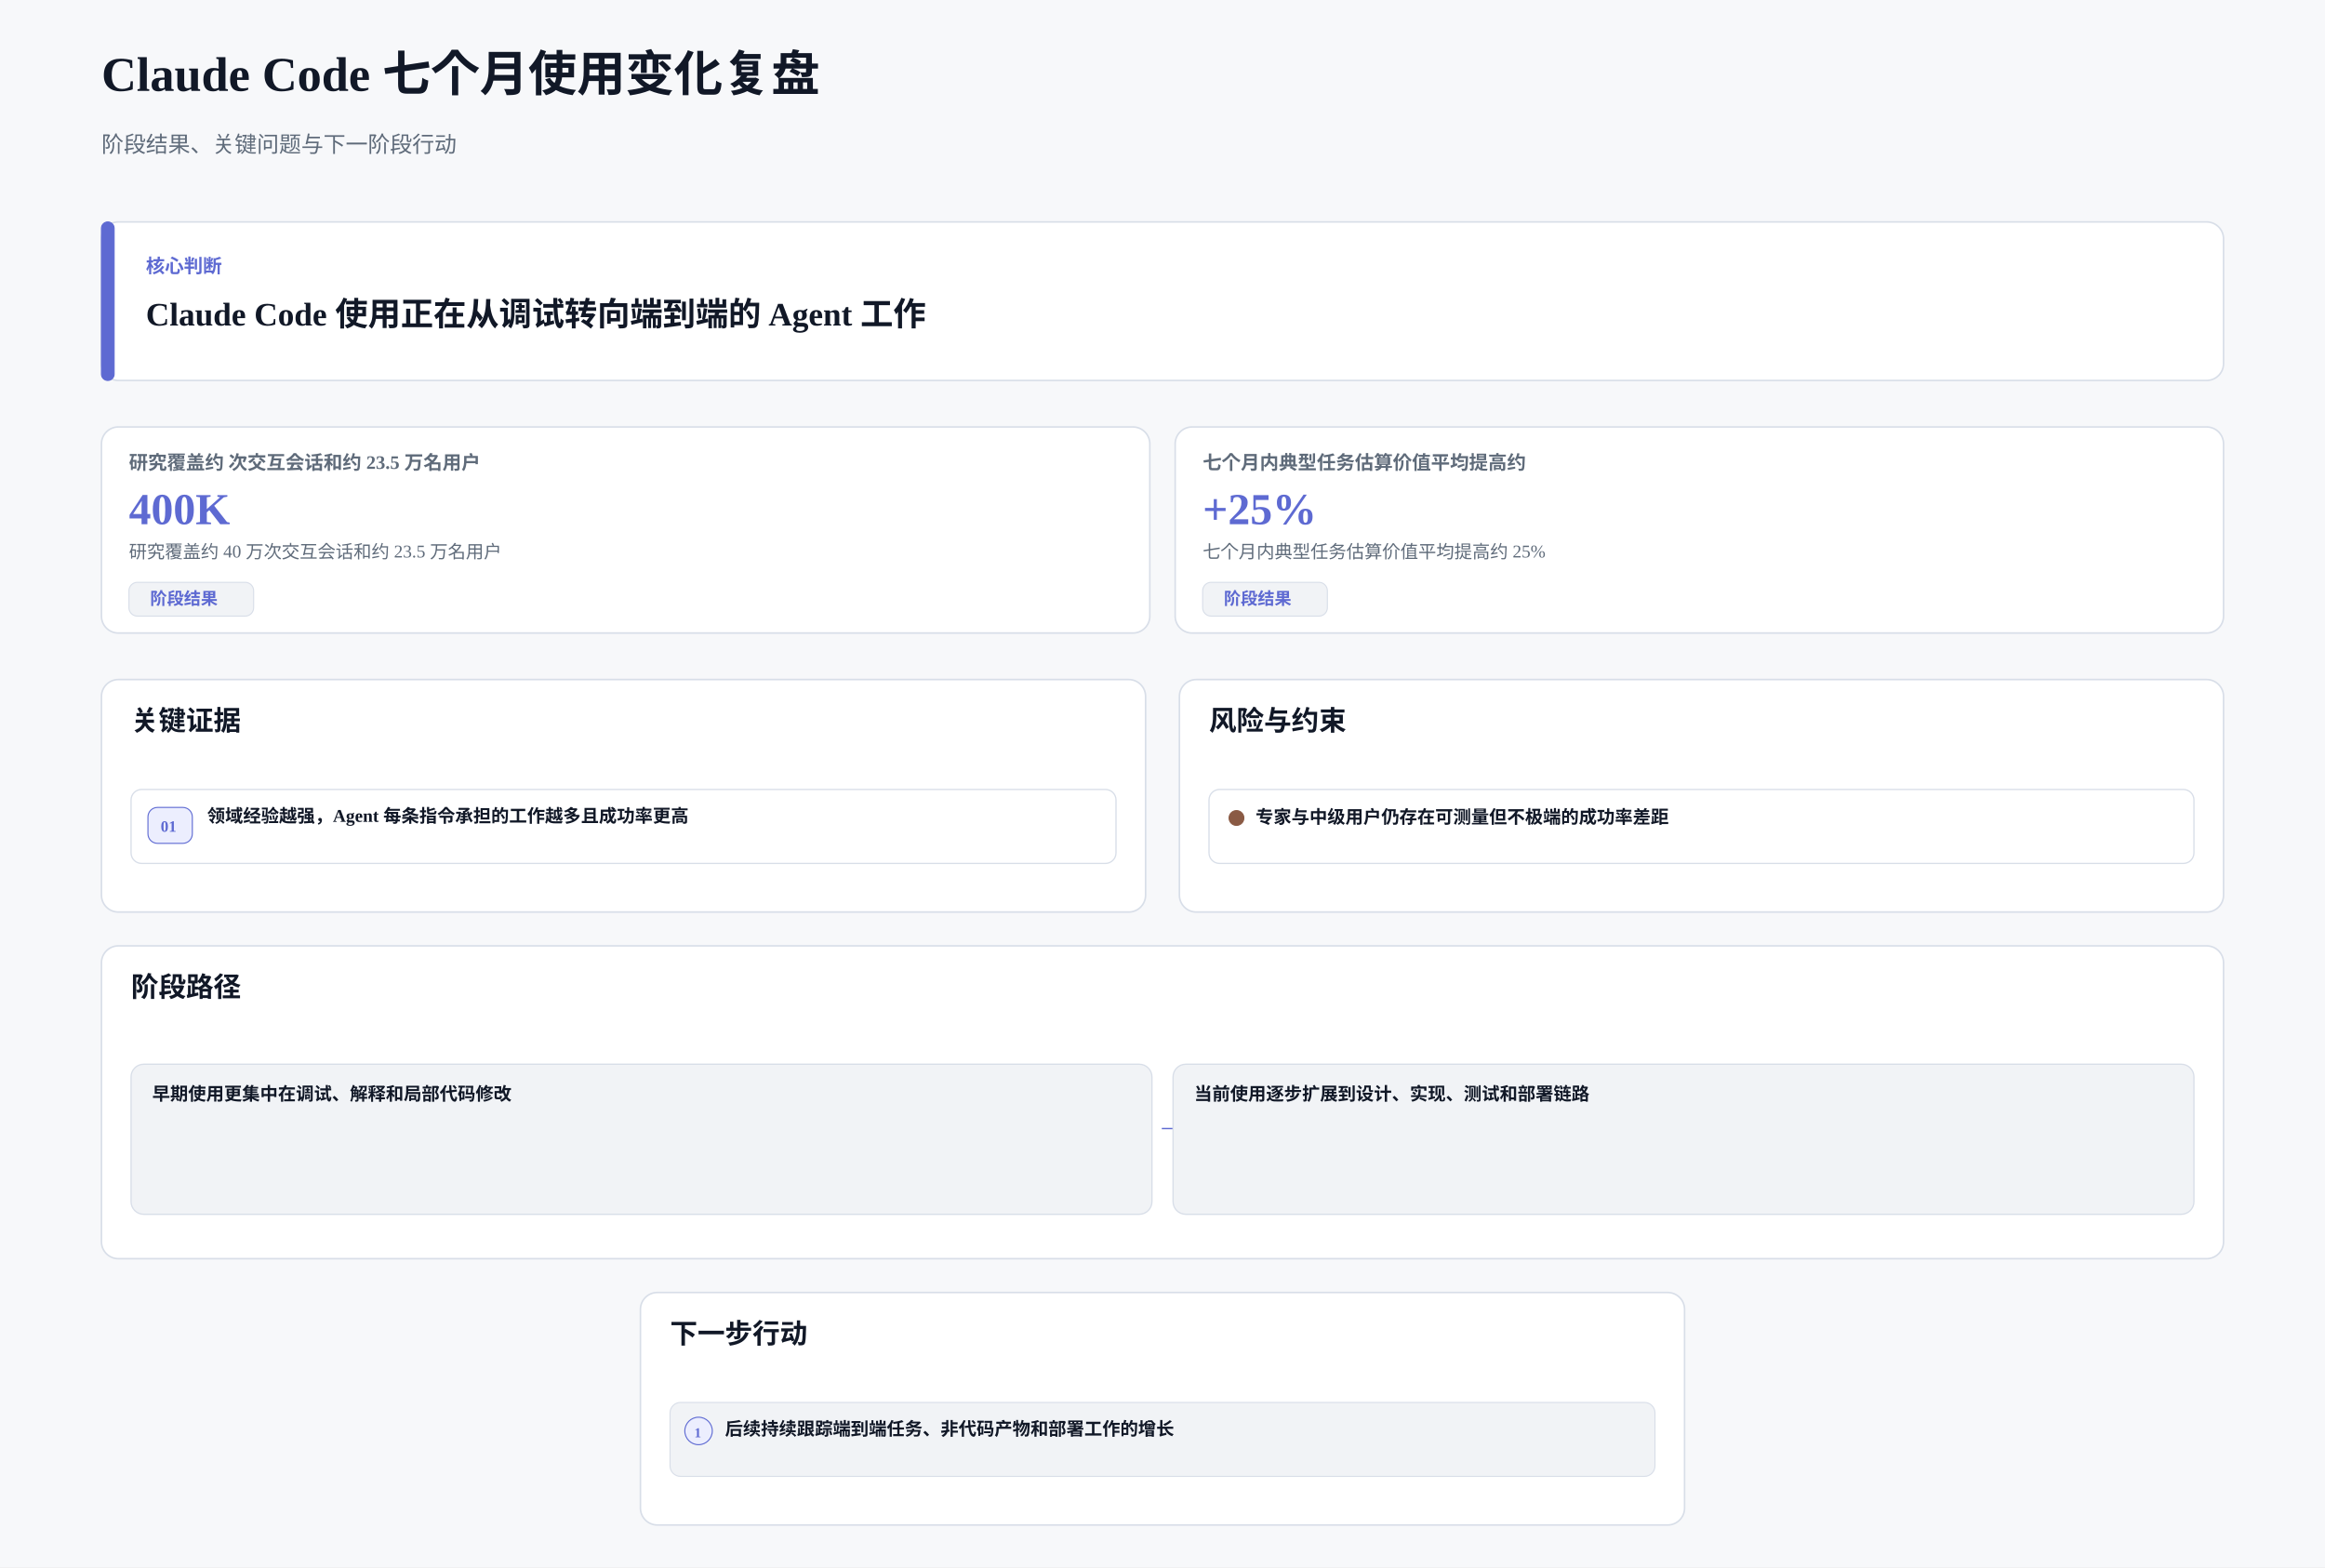
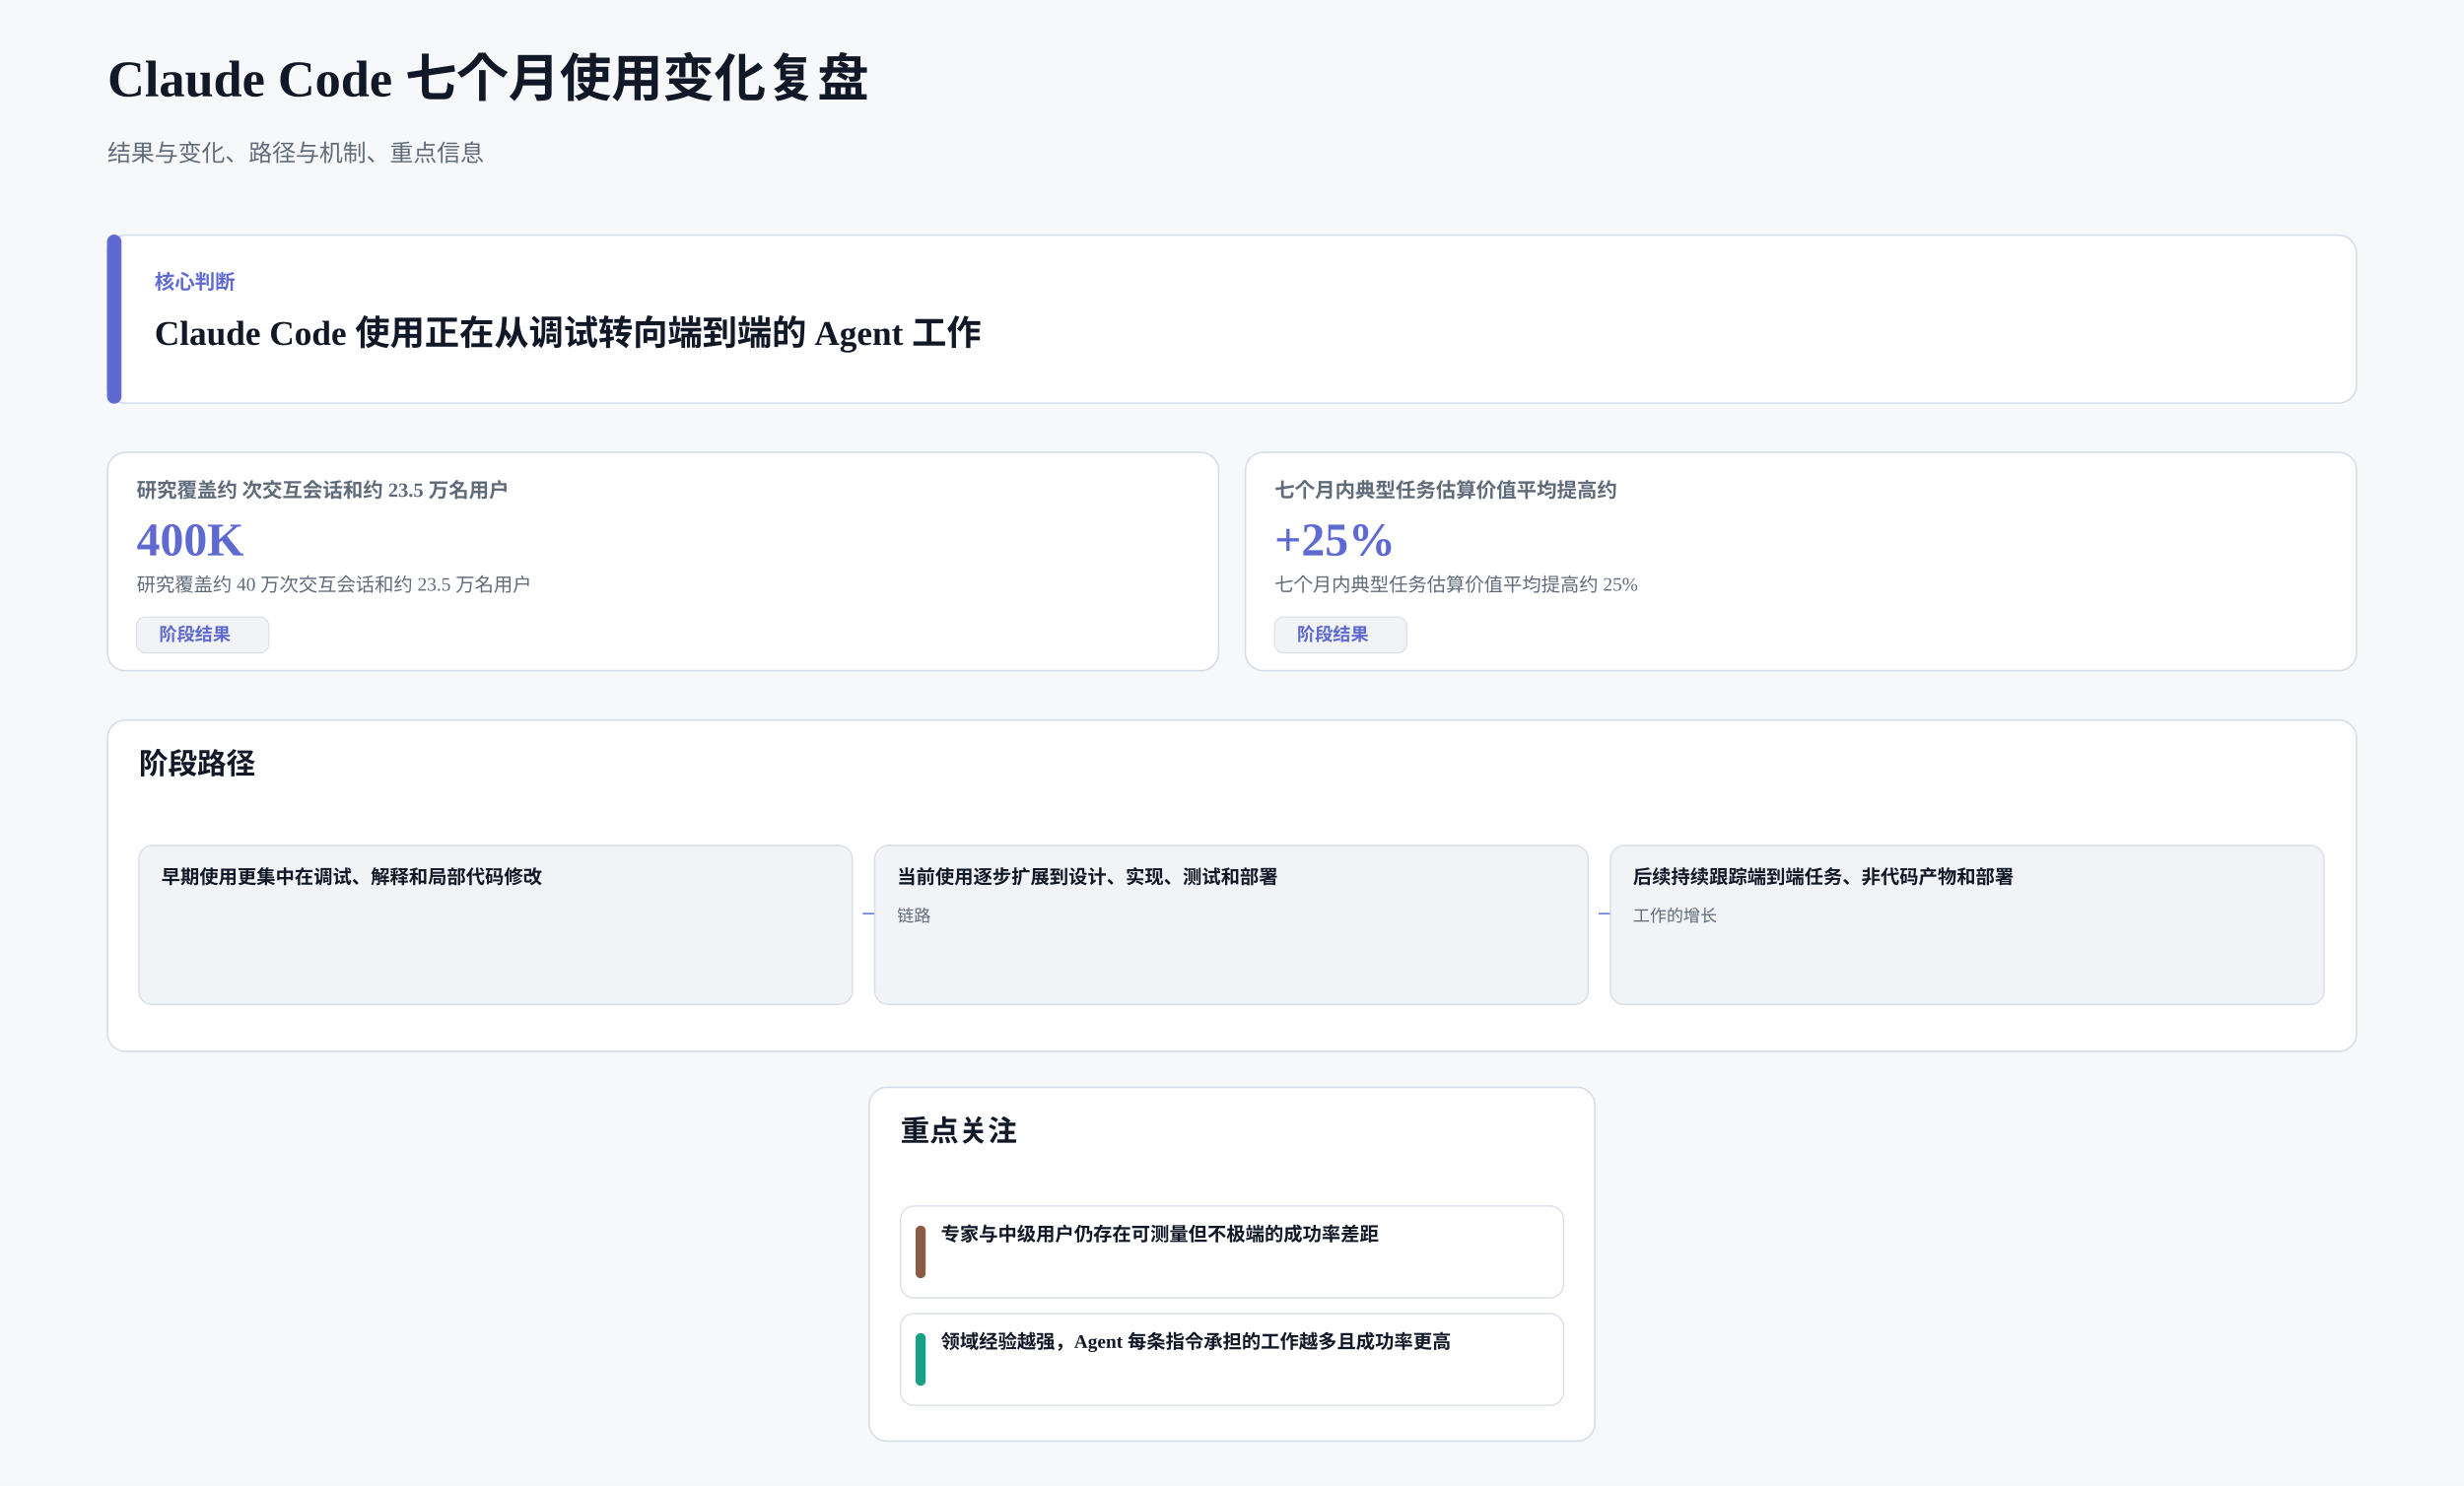
- <svg xmlns="http://www.w3.org/2000/svg" width="2200" height="1483" viewBox="0 0 2200 1483" data-layout-engine="v4" data-layout="expression-canvas" data-pipeline-version="4.4" data-expression-mode="modular-canvas" data-page-skeleton="past-future-split">
-   <rect x="0" y="0" width="2200" height="1483" rx="0" fill="#F7F8FA" stroke="#F7F8FA" stroke-width="0" />
+ <svg xmlns="http://www.w3.org/2000/svg" width="2200" height="1327" viewBox="0 0 2200 1327" data-layout-engine="v4" data-layout="expression-canvas" data-pipeline-version="4.4" data-expression-mode="modular-canvas" data-page-skeleton="past-future-split">
+   <rect x="0" y="0" width="2200" height="1327" rx="0" fill="#F7F8FA" stroke="#F7F8FA" stroke-width="0" />
  <g>
    <g data-v43-block="title" data-block-type="title" data-x="96" data-y="40" data-width="2008" data-height="170" data-column="full">
      <text x="96" y="86" font-size="46" fill="#111827" font-weight="700">
        <tspan x="96" dy="0">Claude Code 七个月使用变化复盘</tspan>
      </text>
      <text x="96" y="144" font-size="21" fill="#5F6B7A" font-weight="500">
-         <tspan x="96" dy="0">阶段结果、关键问题与下一阶段行动</tspan>
+         <tspan x="96" dy="0">结果与变化、路径与机制、重点信息</tspan>
      </text>
    </g>
    <g data-v43-block="statement" data-block-type="statement" data-x="96" data-y="210" data-width="2008" data-height="150" data-column="full">
      <rect x="96" y="210" width="2008" height="150" rx="16" fill="#FFFFFF" stroke="#D8DEE8" stroke-width="1.5" />
      <rect x="96" y="210" width="12" height="150" rx="6" fill="#5E6AD2" stroke="#5E6AD2" stroke-width="1" />
      <text x="138" y="258" font-size="18" fill="#5E6AD2" font-weight="700">
        <tspan x="138" dy="0">核心判断</tspan>
      </text>
      <text x="138" y="308" font-size="31" fill="#111827" font-weight="700">
        <tspan x="138" dy="0">Claude Code 使用正在从调试转向端到端的 Agent 工作</tspan>
      </text>
    </g>
    <g data-v43-block="metrics" data-block-type="metric-group" data-x="96" data-y="404" data-width="2008" data-height="195" data-column="full">
      <rect x="96" y="404" width="992" height="195" rx="16" fill="#FFFFFF" stroke="#D8DEE8" stroke-width="1.5" data-tone-group="parallel-metrics" data-metric-card="true" data-metric-row="0" />
      <text x="122" y="444" font-size="18" fill="#5F6B7A" font-weight="700">
        <tspan x="122" dy="0">研究覆盖约 次交互会话和约 23.5 万名用户</tspan>
      </text>
      <text x="122" y="496" font-size="42" fill="#5E6AD2" font-weight="700">
        <tspan x="122" dy="0">400K</tspan>
      </text>
      <text x="122" y="528" font-size="17" fill="#5F6B7A" font-weight="500">
        <tspan x="122" dy="0">研究覆盖约 40 万次交互会话和约 23.5 万名用户</tspan>
      </text>
      <rect x="122" y="551" width="118" height="32" rx="8" fill="#F1F3F6" stroke="#D8DEE8" stroke-width="1" />
      <text x="142" y="572" font-size="16" fill="#5E6AD2" font-weight="700">
        <tspan x="142" dy="0">阶段结果</tspan>
      </text>
      <rect x="1112" y="404" width="992" height="195" rx="16" fill="#FFFFFF" stroke="#D8DEE8" stroke-width="1.5" data-tone-group="parallel-metrics" data-metric-card="true" data-metric-row="0" />
      <text x="1138" y="444" font-size="18" fill="#5F6B7A" font-weight="700">
        <tspan x="1138" dy="0">七个月内典型任务估算价值平均提高约</tspan>
      </text>
      <text x="1138" y="496" font-size="42" fill="#5E6AD2" font-weight="700">
        <tspan x="1138" dy="0">+25%</tspan>
      </text>
      <text x="1138" y="528" font-size="17" fill="#5F6B7A" font-weight="500">
        <tspan x="1138" dy="0">七个月内典型任务估算价值平均提高约 25%</tspan>
      </text>
      <rect x="1138" y="551" width="118" height="32" rx="8" fill="#F1F3F6" stroke="#D8DEE8" stroke-width="1" />
      <text x="1158" y="572" font-size="16" fill="#5E6AD2" font-weight="700">
        <tspan x="1158" dy="0">阶段结果</tspan>
      </text>
    </g>
-     <g data-v43-block="evidence-list-1" data-block-type="evidence-list" data-x="96" data-y="643" data-width="988" data-height="220" data-column="left" data-component-variant="evidence-tiles" data-row="0" data-span="6" data-row-alignment="filled" data-offset-span="0" data-density="medium" data-preferred-width="988" data-text-units="34" data-item-count="1" data-item-layout="rows" data-layout-reason="past-future-split-paired-region">
-       <rect x="96" y="643" width="988" height="220" rx="16" fill="#FFFFFF" stroke="#D8DEE8" stroke-width="1.5" data-v4-block-card="true" />
+     <g data-v43-block="mini-roadmap-1" data-block-type="mini-roadmap" data-x="96" data-y="643" data-width="2008" data-height="296" data-column="full" data-row="0" data-span="12" data-row-alignment="filled" data-offset-span="0" data-density="medium" data-preferred-width="2008" data-text-units="71" data-item-count="3" data-item-layout="rows" data-layout-reason="directional-reading">
+       <rect x="96" y="643" width="2008" height="296" rx="16" fill="#FFFFFF" stroke="#D8DEE8" stroke-width="1.5" data-v4-block-card="true" />
      <text x="124" y="691" font-size="26" fill="#111827" font-weight="700">
-         <tspan x="124" dy="0">关键证据</tspan>
+         <tspan x="124" dy="0">阶段路径</tspan>
      </text>
-       <rect x="124" y="747" width="932" height="70" rx="10" fill="#FFFFFF" stroke="#D8DEE8" stroke-width="1.2" data-v4-evidence-item="0" />
-       <rect x="140" y="764" width="42" height="34" rx="9" fill="#ECEEFE" stroke="#5E6AD2" stroke-width="1" />
-       <text x="152" y="787" font-size="15" fill="#5E6AD2" font-weight="700">
-         <tspan x="152" dy="0">01</tspan>
+       <rect x="124" y="755" width="637" height="142" rx="12" fill="#F1F3F6" stroke="#D8DEE8" stroke-width="1.2" />
+       <text x="144" y="789" font-size="17" fill="#111827" font-weight="700">
+         <tspan x="144" dy="0">早期使用更集中在调试、解释和局部代码修改</tspan>
      </text>
-       <text x="196" y="778" font-size="17" fill="#111827" font-weight="700">
-         <tspan x="196" dy="0">领域经验越强，Agent 每条指令承担的工作越多且成功率更高</tspan>
+       <text x="764" y="821" font-size="31" fill="#5E6AD2" font-weight="700">
+         <tspan x="764" dy="0">→</tspan>
+       </text>
+       <rect x="781" y="755" width="637" height="142" rx="12" fill="#F1F3F6" stroke="#D8DEE8" stroke-width="1.2" />
+       <text x="801" y="789" font-size="17" fill="#111827" font-weight="700">
+         <tspan x="801" dy="0">当前使用逐步扩展到设计、实现、测试和部署</tspan>
+       </text>
+       <text x="801" y="823" font-size="15" fill="#5F6B7A" font-weight="500">
+         <tspan x="801" dy="0">链路</tspan>
+       </text>
+       <text x="1421" y="821" font-size="31" fill="#5E6AD2" font-weight="700">
+         <tspan x="1421" dy="0">→</tspan>
+       </text>
+       <rect x="1438" y="755" width="637" height="142" rx="12" fill="#F1F3F6" stroke="#D8DEE8" stroke-width="1.2" />
+       <text x="1458" y="789" font-size="17" fill="#111827" font-weight="700">
+         <tspan x="1458" dy="0">后续持续跟踪端到端任务、非代码产物和部署</tspan>
+       </text>
+       <text x="1458" y="823" font-size="15" fill="#5F6B7A" font-weight="500">
+         <tspan x="1458" dy="0">工作的增长</tspan>
      </text>
    </g>
-     <g data-v43-block="risk-list-2" data-block-type="risk-list" data-x="1116" data-y="643" data-width="988" data-height="220" data-column="right" data-component-variant="risk-cluster" data-row="0" data-span="6" data-row-alignment="filled" data-offset-span="0" data-density="medium" data-preferred-width="988" data-text-units="28" data-item-count="1" data-item-layout="rows" data-layout-reason="past-future-split-paired-region">
-       <rect x="1116" y="643" width="988" height="220" rx="16" fill="#FFFFFF" stroke="#D8DEE8" stroke-width="1.5" data-v4-block-card="true" />
-       <text x="1144" y="691" font-size="26" fill="#111827" font-weight="700">
-         <tspan x="1144" dy="0">风险与约束</tspan>
+     <g data-v43-block="status-board-2" data-block-type="status-board" data-x="776" data-y="971" data-width="648" data-height="316" data-column="center" data-component-variant="status-grid" data-row="1" data-span="4" data-row-alignment="centered" data-offset-span="4" data-density="sparse" data-preferred-width="648" data-text-units="57" data-item-count="2" data-item-layout="rows" data-layout-reason="compact-status-items">
+       <rect x="776" y="971" width="648" height="316" rx="16" fill="#FFFFFF" stroke="#D8DEE8" stroke-width="1.5" data-v4-block-card="true" />
+       <text x="804" y="1019" font-size="26" fill="#111827" font-weight="700">
+         <tspan x="804" dy="0">重点关注</tspan>
      </text>
-       <rect x="1144" y="747" width="932" height="70" rx="10" fill="#FFFFFF" stroke="#D8DEE8" stroke-width="1.2" data-v4-risk-item="0" />
-       <circle cx="1170" cy="774" r="7" fill="#8A5A44" stroke="#8A5A44" stroke-width="1" />
-       <text x="1188" y="779" font-size="17" fill="#111827" font-weight="700">
-         <tspan x="1188" dy="0">专家与中级用户仍存在可测量但不极端的成功率差距</tspan>
+       <rect x="804" y="1077" width="592" height="82" rx="12" fill="#FFFFFF" stroke="#D8DEE8" stroke-width="1.2" />
+       <rect x="818" y="1095" width="8" height="46" rx="4" fill="#8A5A44" stroke="#8A5A44" stroke-width="1" />
+       <text x="840" y="1108" font-size="17" fill="#111827" font-weight="700">
+         <tspan x="840" dy="0">专家与中级用户仍存在可测量但不极端的成功率差距</tspan>
      </text>
-     </g>
-     <g data-v43-block="mini-roadmap-3" data-block-type="mini-roadmap" data-x="96" data-y="895" data-width="2008" data-height="296" data-column="full" data-row="1" data-span="12" data-row-alignment="filled" data-offset-span="0" data-density="medium" data-preferred-width="2008" data-text-units="46" data-item-count="2" data-item-layout="rows" data-layout-reason="directional-reading">
-       <rect x="96" y="895" width="2008" height="296" rx="16" fill="#FFFFFF" stroke="#D8DEE8" stroke-width="1.5" data-v4-block-card="true" />
-       <text x="124" y="943" font-size="26" fill="#111827" font-weight="700">
-         <tspan x="124" dy="0">阶段路径</tspan>
-       </text>
-       <rect x="124" y="1007" width="966" height="142" rx="12" fill="#F1F3F6" stroke="#D8DEE8" stroke-width="1.2" />
-       <text x="144" y="1041" font-size="17" fill="#111827" font-weight="700">
-         <tspan x="144" dy="0">早期使用更集中在调试、解释和局部代码修改</tspan>
-       </text>
-       <text x="1093" y="1073" font-size="31" fill="#5E6AD2" font-weight="700">
-         <tspan x="1093" dy="0">→</tspan>
-       </text>
-       <rect x="1110" y="1007" width="966" height="142" rx="12" fill="#F1F3F6" stroke="#D8DEE8" stroke-width="1.2" />
-       <text x="1130" y="1041" font-size="17" fill="#111827" font-weight="700">
-         <tspan x="1130" dy="0">当前使用逐步扩展到设计、实现、测试和部署链路</tspan>
-       </text>
-     </g>
-     <g data-v43-block="action-list-4" data-block-type="action-list" data-x="606" data-y="1223" data-width="988" data-height="220" data-column="center" data-component-variant="action-checklist" data-row="2" data-span="6" data-row-alignment="centered" data-offset-span="3" data-density="medium" data-preferred-width="988" data-text-units="30" data-item-count="1" data-item-layout="rows" data-layout-reason="past-future-split-paired-region">
-       <rect x="606" y="1223" width="988" height="220" rx="16" fill="#FFFFFF" stroke="#D8DEE8" stroke-width="1.5" data-v4-block-card="true" />
-       <text x="634" y="1271" font-size="26" fill="#111827" font-weight="700">
-         <tspan x="634" dy="0">下一步行动</tspan>
-       </text>
-       <rect x="634" y="1327" width="932" height="70" rx="10" fill="#F1F3F6" stroke="#D8DEE8" stroke-width="1" data-v4-action-item="0" />
-       <circle cx="661" cy="1354" r="13" fill="#ECEEFE" stroke="#5E6AD2" stroke-width="1" />
-       <text x="657" y="1360" font-size="13" fill="#5E6AD2" font-weight="700">
-         <tspan x="657" dy="0">1</tspan>
-       </text>
-       <text x="686" y="1358" font-size="17" fill="#111827" font-weight="700">
-         <tspan x="686" dy="0">后续持续跟踪端到端任务、非代码产物和部署工作的增长</tspan>
+       <rect x="804" y="1173" width="592" height="82" rx="12" fill="#FFFFFF" stroke="#D8DEE8" stroke-width="1.2" />
+       <rect x="818" y="1191" width="8" height="46" rx="4" fill="#16A085" stroke="#16A085" stroke-width="1" />
+       <text x="840" y="1204" font-size="17" fill="#111827" font-weight="700">
+         <tspan x="840" dy="0">领域经验越强，Agent 每条指令承担的工作越多且成功率更高</tspan>
      </text>
    </g>
  </g>
</svg>
